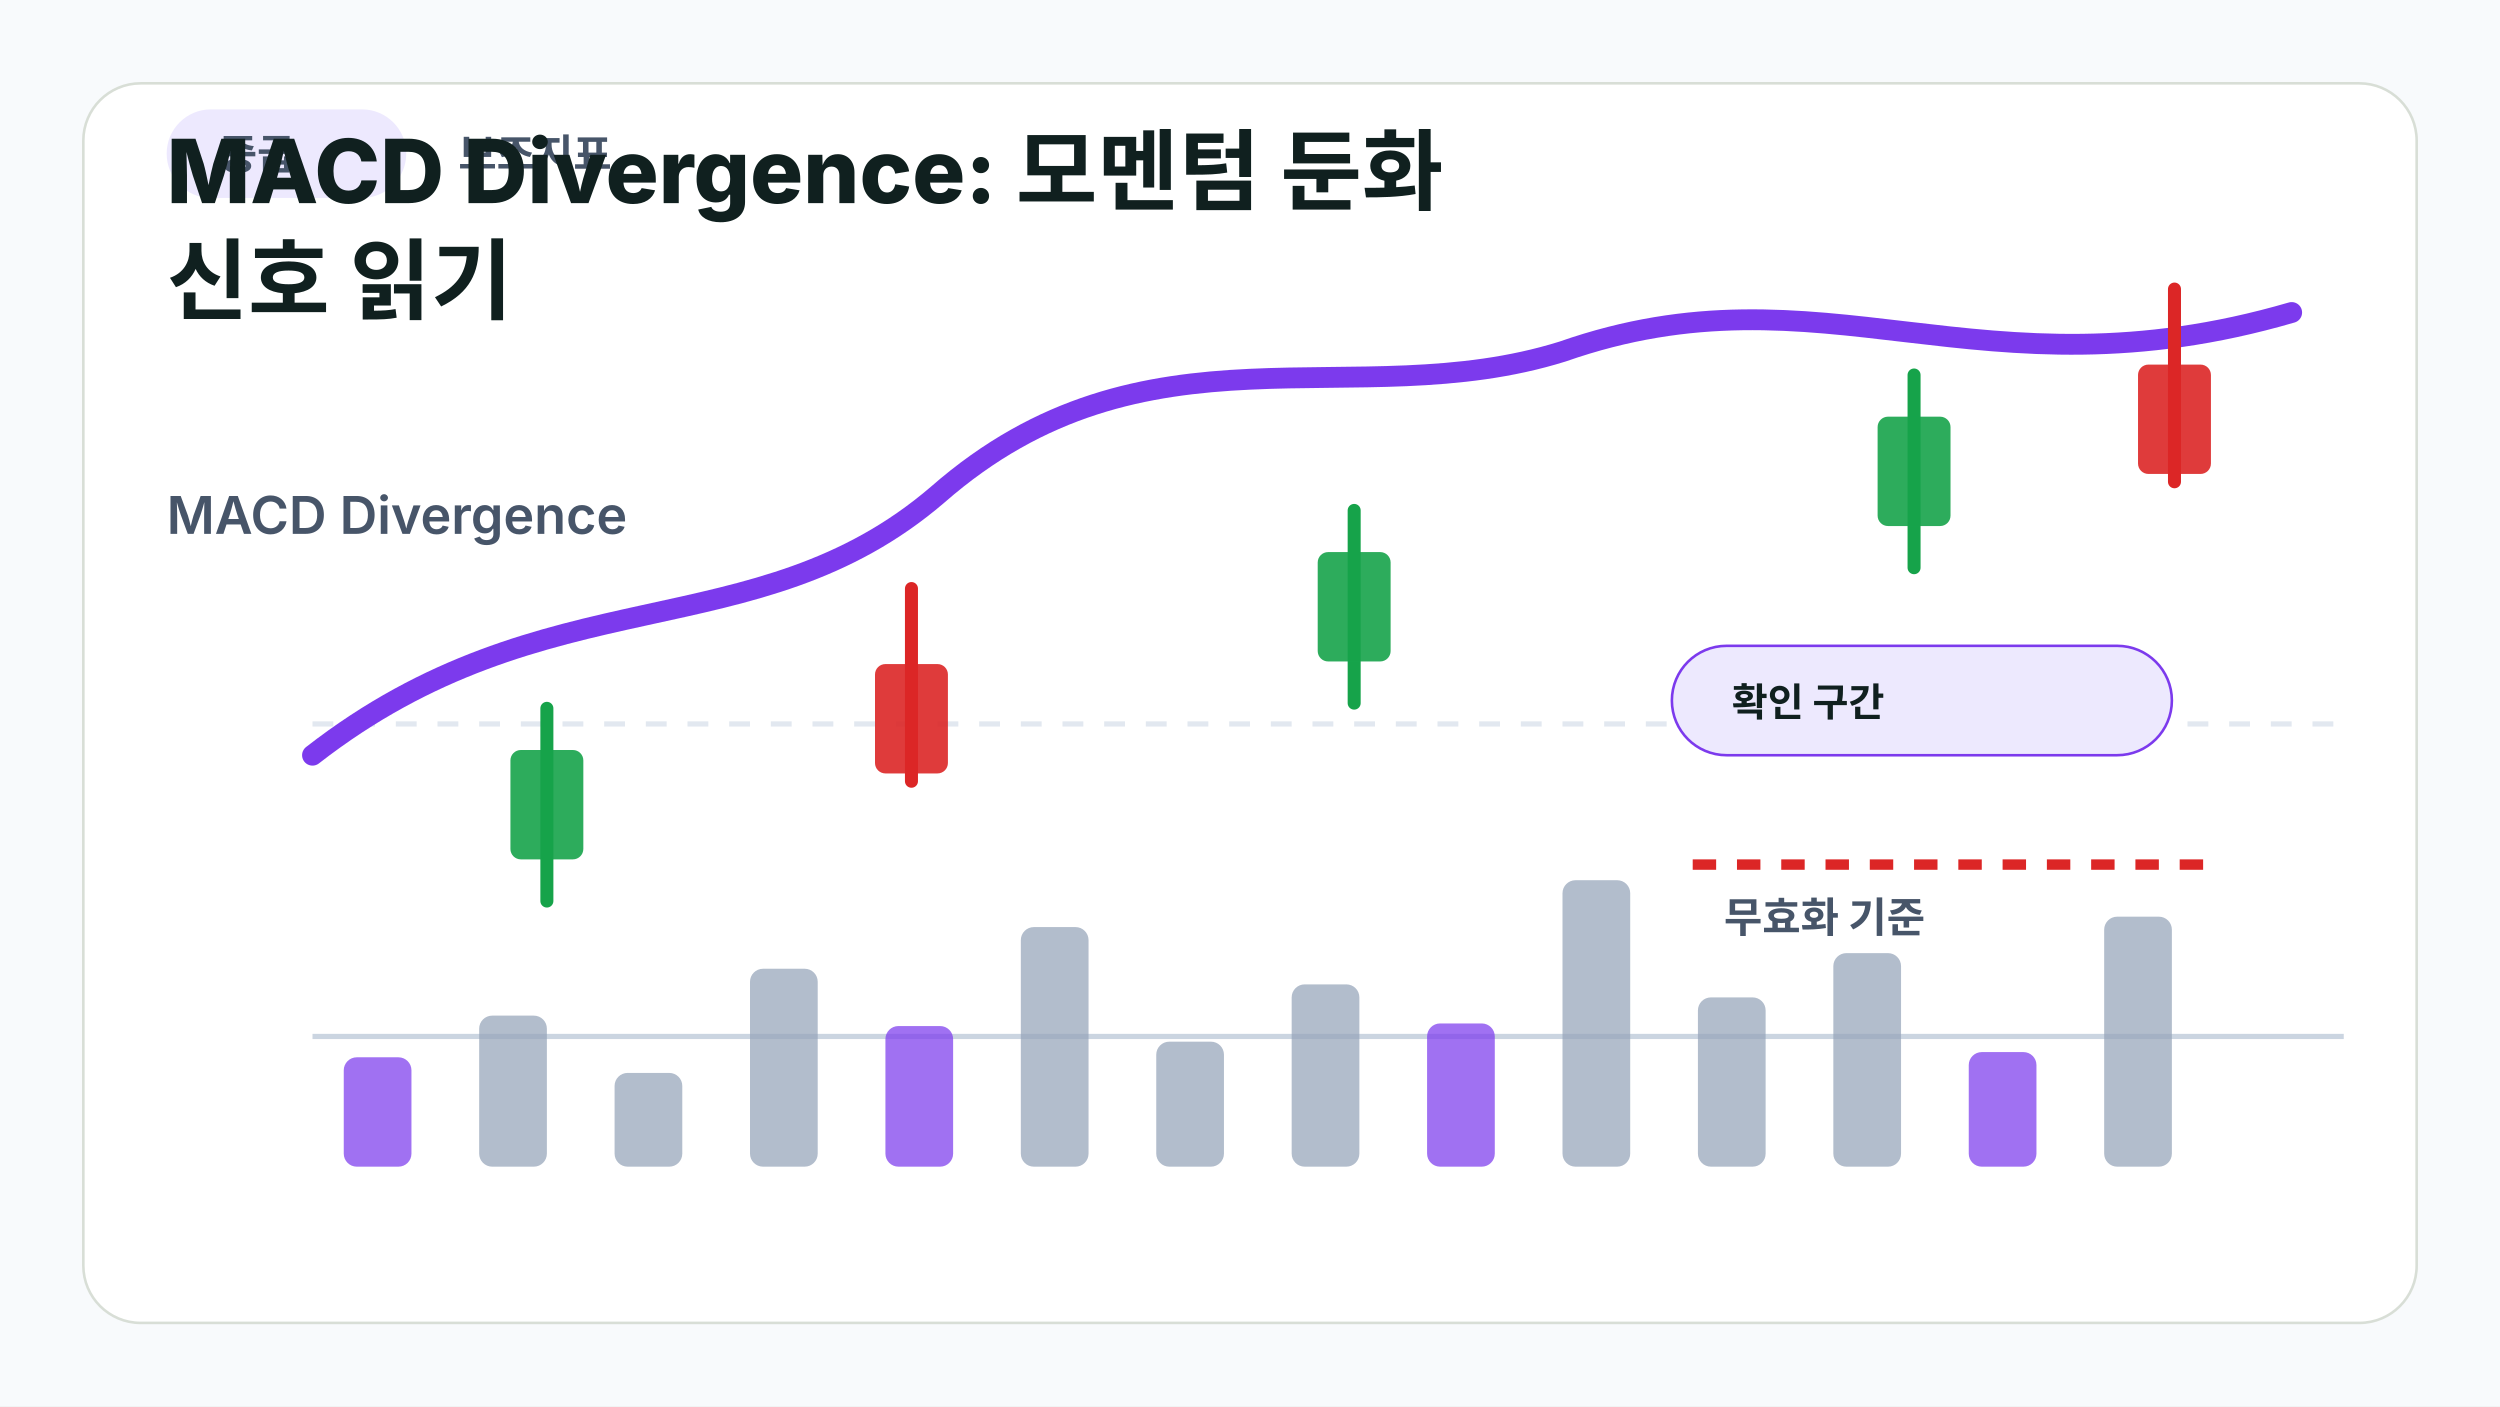
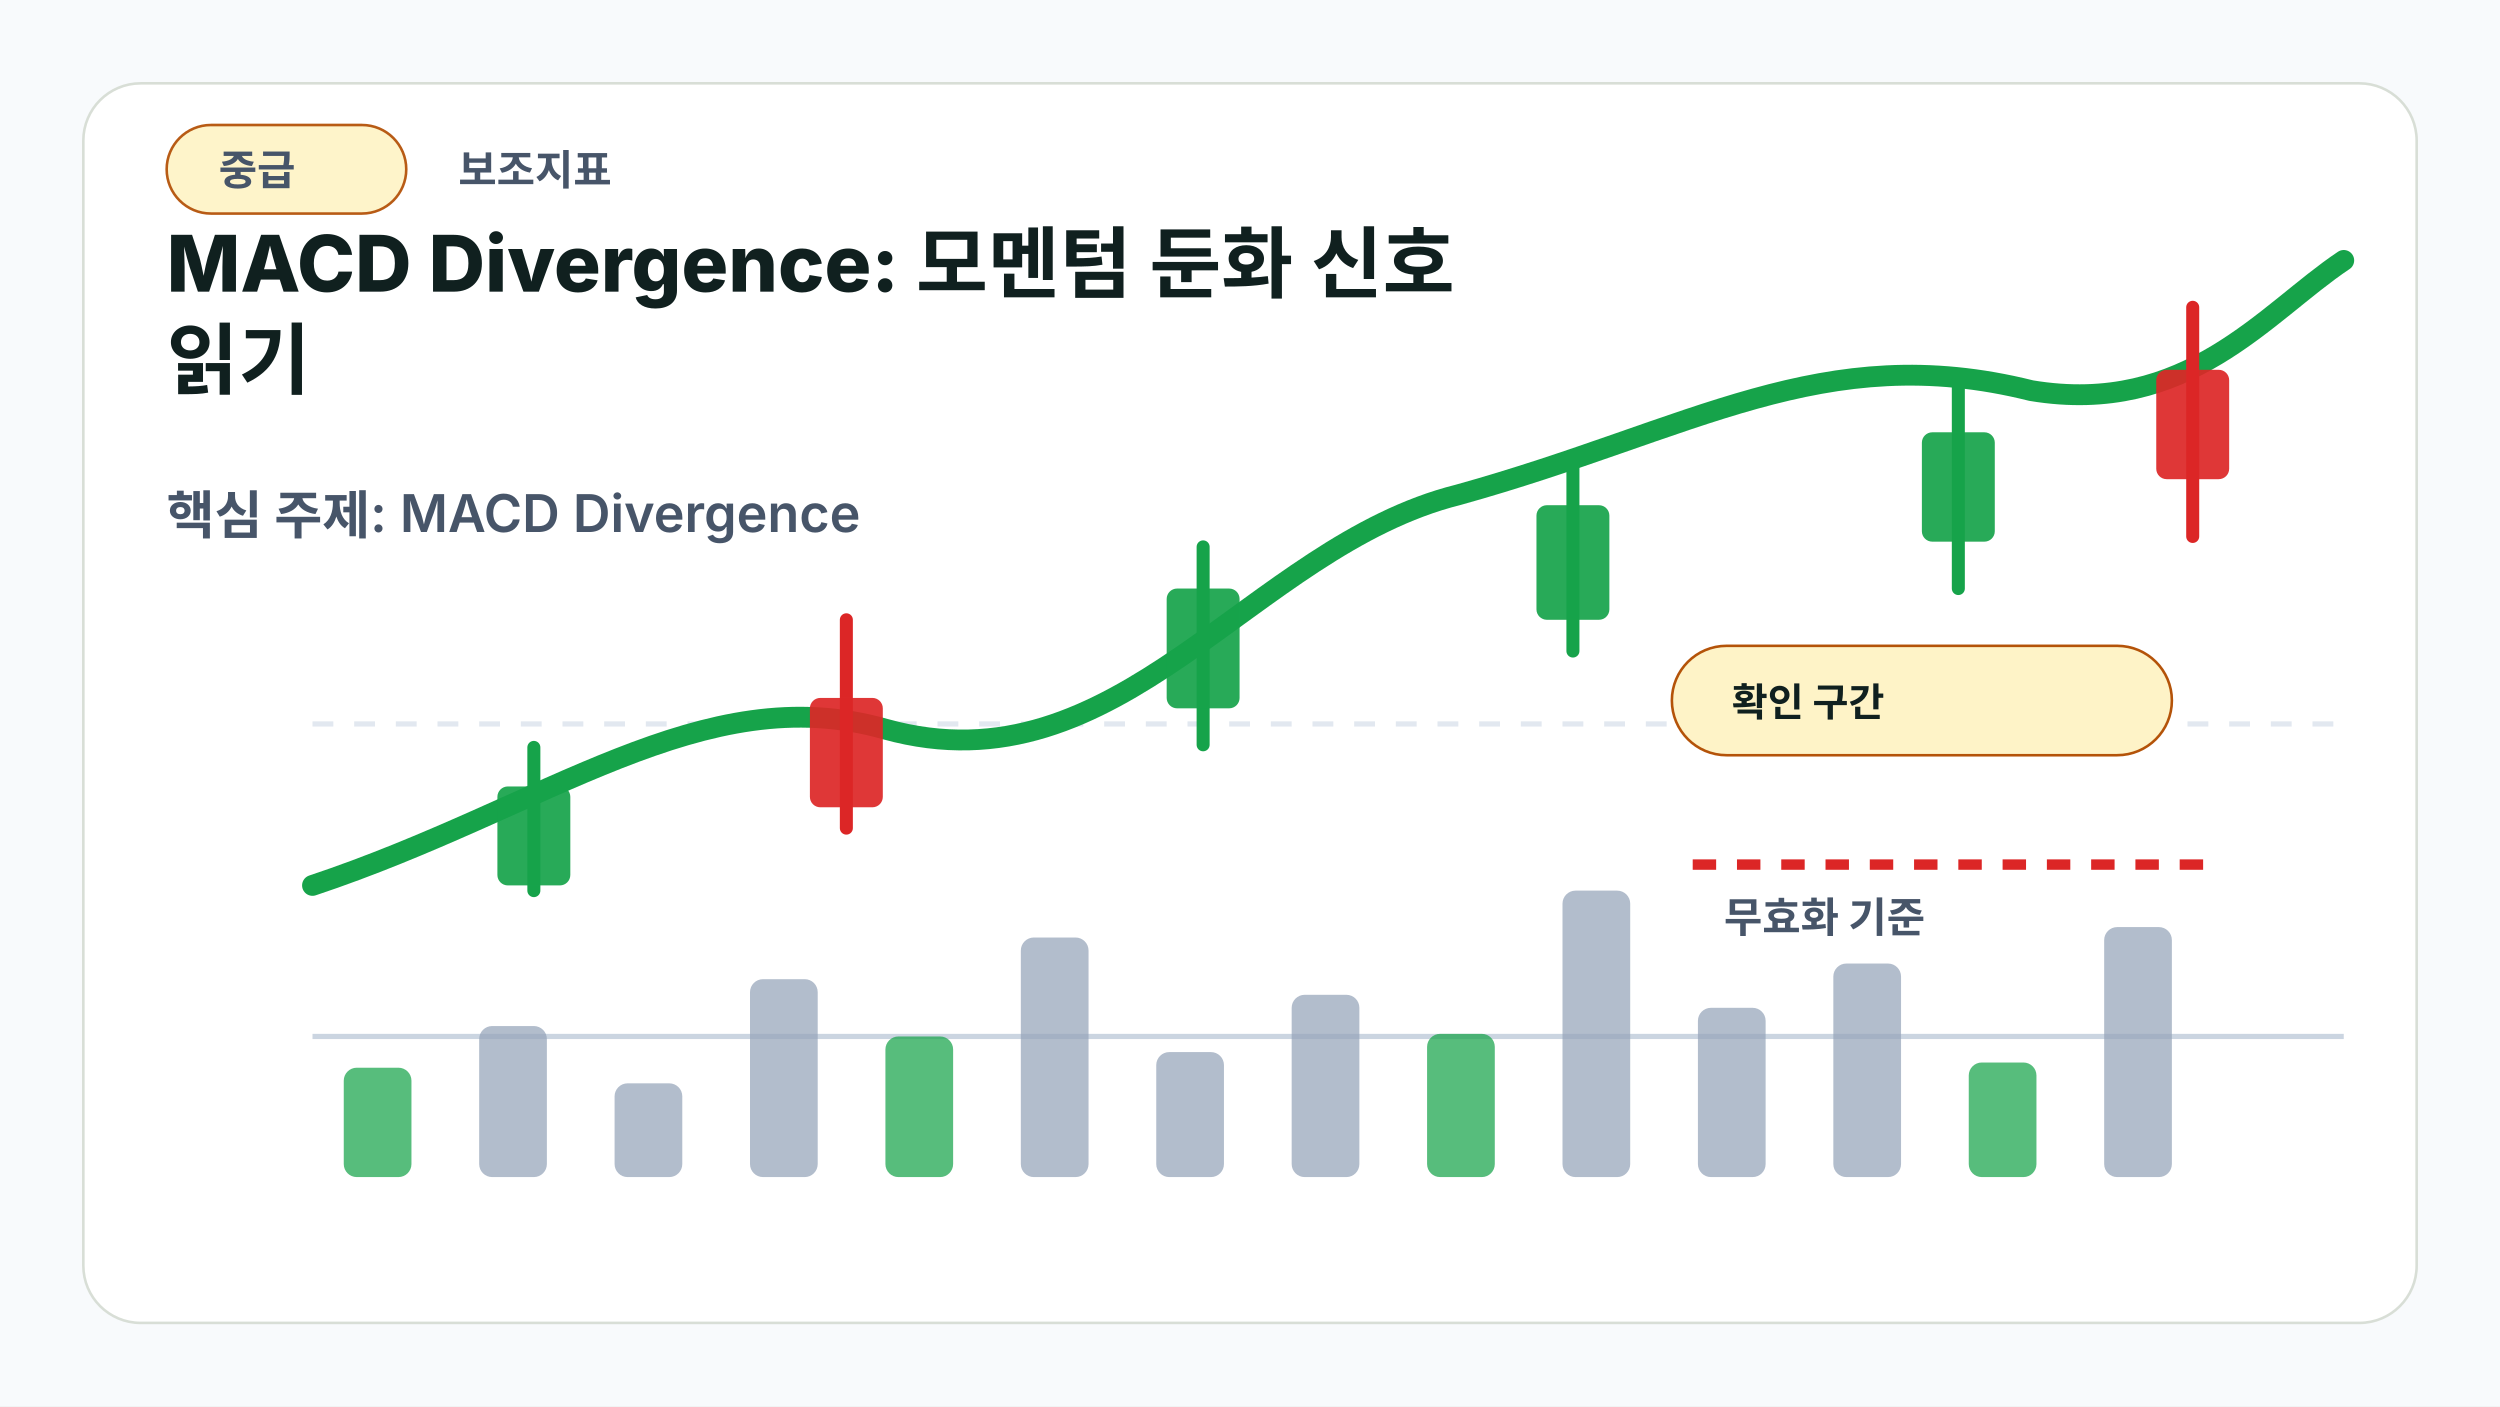
<svg xmlns="http://www.w3.org/2000/svg" width="960" height="540" viewBox="0 0 960 540" role="img" aria-labelledby="title desc">
-   <style>.title{font:800 34px system-ui,-apple-system,Segoe UI,sans-serif;fill:#10201f}.item{font:600 20px system-ui,-apple-system,Segoe UI,sans-serif;fill:#475569}.small{font:700 16px system-ui,-apple-system,Segoe UI,sans-serif;fill:#475569}.label{font:800 15px system-ui,-apple-system,Segoe UI,sans-serif;fill:#10201f}</style>
+   <style>.title{font:800 30px system-ui,-apple-system,Segoe UI,sans-serif;fill:#10201f}.item{font:600 20px system-ui,-apple-system,Segoe UI,sans-serif;fill:#475569}.small{font:700 16px system-ui,-apple-system,Segoe UI,sans-serif;fill:#475569}.label{font:800 15px system-ui,-apple-system,Segoe UI,sans-serif;fill:#10201f}</style>
  <rect width="960" height="540" fill="#f8fafc" />
  <rect x="32" y="32" width="896" height="476" rx="22" fill="white" stroke="#d8ded6" />
-   <rect x="64" y="42" width="92" height="34" rx="17" fill="#ede9fe" />
-   <text x="84" y="65" class="small">중급</text>
-   <text x="176" y="65" class="small">보조지표</text>
-   <text x="64" y="78" class="title">MACD Divergence: 모멘텀 둔화 </text>
-   <text x="64" y="120" class="title">신호 읽기</text>
-   <text x="64" y="205" class="item">MACD Divergence</text>
+   <rect x="64" y="48" width="92" height="34" rx="17" fill="#fef3c7" stroke="#b45309" opacity="0.95" />
+   <text x="84" y="71" class="small">중급</text>
+   <text x="176" y="71" class="small">보조지표</text>
+   <text x="64" y="112" class="title">MACD Divergence: 모멘텀 둔화 신호</text>
+   <text x="64" y="149" class="title">읽기</text>
+   <text x="64" y="205" class="item">핵심 주제: MACD Divergence</text>
  <g transform="translate(0,0)">
    <line x1="120" y1="398" x2="900" y2="398" stroke="#cbd5e1" stroke-width="2" />
    <line x1="120" y1="278" x2="900" y2="278" stroke="#e2e8f0" stroke-width="2" stroke-dasharray="8 8" />
-     <path d="M120 290 C210 220 290 250 360 190 C440 120 520 160 600 135 C700 100 760 155 880 120" fill="none" stroke="#7c3aed" stroke-width="8" stroke-linecap="round" stroke-linejoin="round" />
-     <line x1="210" y1="272" x2="210" y2="346" stroke="#16a34a" stroke-width="5" stroke-linecap="round" />
-     <rect x="196" y="288" width="28" height="42" rx="4" fill="#16a34a" opacity="0.9" />
-     <line x1="350" y1="226" x2="350" y2="300" stroke="#dc2626" stroke-width="5" stroke-linecap="round" />
-     <rect x="336" y="255" width="28" height="42" rx="4" fill="#dc2626" opacity="0.9" />
-     <line x1="520" y1="196" x2="520" y2="270" stroke="#16a34a" stroke-width="5" stroke-linecap="round" />
-     <rect x="506" y="212" width="28" height="42" rx="4" fill="#16a34a" opacity="0.9" />
-     <line x1="735" y1="144" x2="735" y2="218" stroke="#16a34a" stroke-width="5" stroke-linecap="round" />
-     <rect x="721" y="160" width="28" height="42" rx="4" fill="#16a34a" opacity="0.9" />
-     <line x1="835" y1="111" x2="835" y2="185" stroke="#dc2626" stroke-width="5" stroke-linecap="round" />
-     <rect x="821" y="140" width="28" height="42" rx="4" fill="#dc2626" opacity="0.9" />
-     <rect x="132" y="406" width="26" height="42" rx="5" fill="#7c3aed" opacity="0.72" />
-     <rect x="184" y="390" width="26" height="58" rx="5" fill="#94a3b8" opacity="0.72" />
-     <rect x="236" y="412" width="26" height="36" rx="5" fill="#94a3b8" opacity="0.72" />
-     <rect x="288" y="372" width="26" height="76" rx="5" fill="#94a3b8" opacity="0.72" />
-     <rect x="340" y="394" width="26" height="54" rx="5" fill="#7c3aed" opacity="0.72" />
-     <rect x="392" y="356" width="26" height="92" rx="5" fill="#94a3b8" opacity="0.72" />
-     <rect x="444" y="400" width="26" height="48" rx="5" fill="#94a3b8" opacity="0.72" />
-     <rect x="496" y="378" width="26" height="70" rx="5" fill="#94a3b8" opacity="0.72" />
-     <rect x="548" y="393" width="26" height="55" rx="5" fill="#7c3aed" opacity="0.72" />
-     <rect x="600" y="338" width="26" height="110" rx="5" fill="#94a3b8" opacity="0.72" />
-     <rect x="652" y="383" width="26" height="65" rx="5" fill="#94a3b8" opacity="0.72" />
-     <rect x="704" y="366" width="26" height="82" rx="5" fill="#94a3b8" opacity="0.72" />
-     <rect x="756" y="404" width="26" height="44" rx="5" fill="#7c3aed" opacity="0.72" />
-     <rect x="808" y="352" width="26" height="96" rx="5" fill="#94a3b8" opacity="0.72" />
-     <rect x="642" y="248" width="192" height="42" rx="21" fill="#ede9fe" stroke="#7c3aed" />
+     <path d="M120 340 C210 310 270 260 340 280 C430 305 480 210 560 190 C650 165 700 130 780 150 C840 160 870 120 900 100" fill="none" stroke="#16a34a" stroke-width="8" stroke-linecap="round" stroke-linejoin="round" />
+     <line x1="205" y1="287" x2="205" y2="342" stroke="#16a34a" stroke-width="5" stroke-linecap="round" />
+     <rect x="191" y="302" width="28" height="38" rx="4" fill="#16a34a" opacity="0.92" />
+     <line x1="325" y1="238" x2="325" y2="318" stroke="#dc2626" stroke-width="5" stroke-linecap="round" />
+     <rect x="311" y="268" width="28" height="42" rx="4" fill="#dc2626" opacity="0.92" />
+     <line x1="462" y1="210" x2="462" y2="286" stroke="#16a34a" stroke-width="5" stroke-linecap="round" />
+     <rect x="448" y="226" width="28" height="46" rx="4" fill="#16a34a" opacity="0.92" />
+     <line x1="604" y1="176" x2="604" y2="250" stroke="#16a34a" stroke-width="5" stroke-linecap="round" />
+     <rect x="590" y="194" width="28" height="44" rx="4" fill="#16a34a" opacity="0.92" />
+     <line x1="752" y1="146" x2="752" y2="226" stroke="#16a34a" stroke-width="5" stroke-linecap="round" />
+     <rect x="738" y="166" width="28" height="42" rx="4" fill="#16a34a" opacity="0.92" />
+     <line x1="842" y1="118" x2="842" y2="206" stroke="#dc2626" stroke-width="5" stroke-linecap="round" />
+     <rect x="828" y="142" width="28" height="42" rx="4" fill="#dc2626" opacity="0.92" />
+     <rect x="132" y="410" width="26" height="42" rx="5" fill="#16a34a" opacity="0.72" />
+     <rect x="184" y="394" width="26" height="58" rx="5" fill="#94a3b8" opacity="0.72" />
+     <rect x="236" y="416" width="26" height="36" rx="5" fill="#94a3b8" opacity="0.72" />
+     <rect x="288" y="376" width="26" height="76" rx="5" fill="#94a3b8" opacity="0.72" />
+     <rect x="340" y="398" width="26" height="54" rx="5" fill="#16a34a" opacity="0.72" />
+     <rect x="392" y="360" width="26" height="92" rx="5" fill="#94a3b8" opacity="0.72" />
+     <rect x="444" y="404" width="26" height="48" rx="5" fill="#94a3b8" opacity="0.72" />
+     <rect x="496" y="382" width="26" height="70" rx="5" fill="#94a3b8" opacity="0.72" />
+     <rect x="548" y="397" width="26" height="55" rx="5" fill="#16a34a" opacity="0.72" />
+     <rect x="600" y="342" width="26" height="110" rx="5" fill="#94a3b8" opacity="0.72" />
+     <rect x="652" y="387" width="26" height="65" rx="5" fill="#94a3b8" opacity="0.72" />
+     <rect x="704" y="370" width="26" height="82" rx="5" fill="#94a3b8" opacity="0.72" />
+     <rect x="756" y="408" width="26" height="44" rx="5" fill="#16a34a" opacity="0.72" />
+     <rect x="808" y="356" width="26" height="96" rx="5" fill="#94a3b8" opacity="0.72" />
+     <rect x="642" y="248" width="192" height="42" rx="21" fill="#fef3c7" stroke="#b45309" />
    <text x="665" y="275" class="label">확인 구간</text>
    <line x1="650" y1="332" x2="852" y2="332" stroke="#dc2626" stroke-width="4" stroke-dasharray="9 8" />
    <text x="662" y="358" class="small">무효화 기준</text>
  </g>
</svg>
